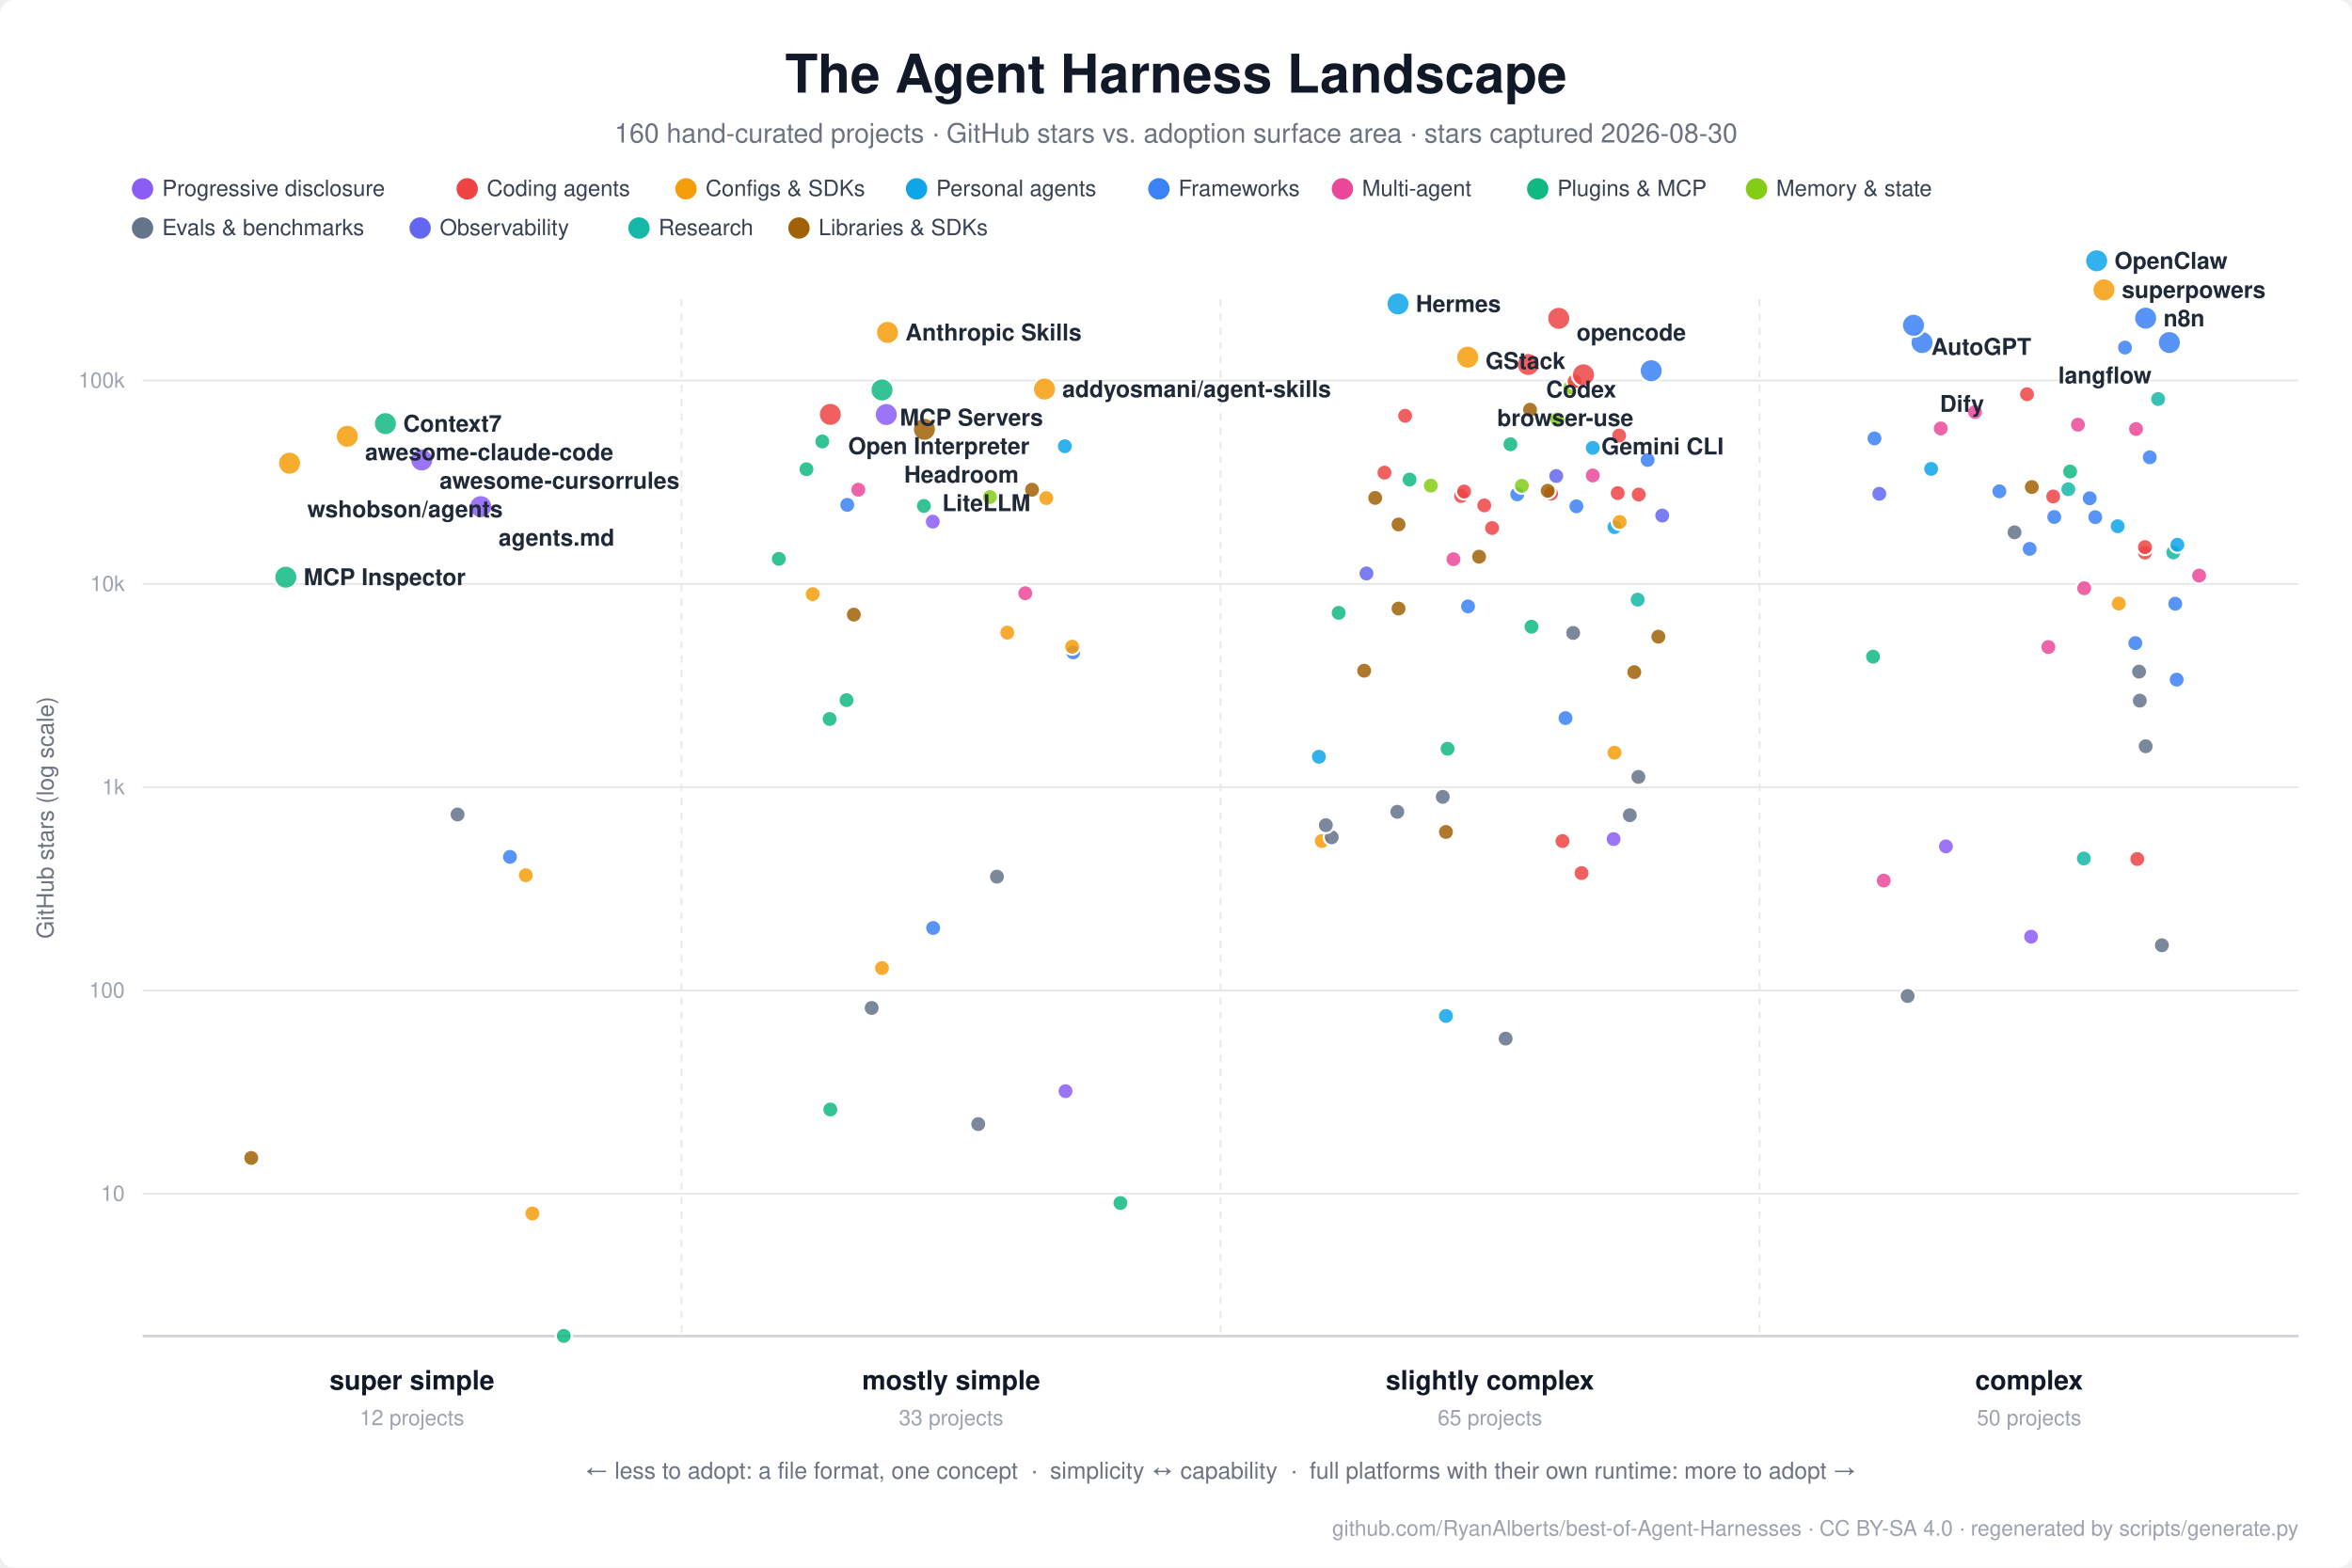
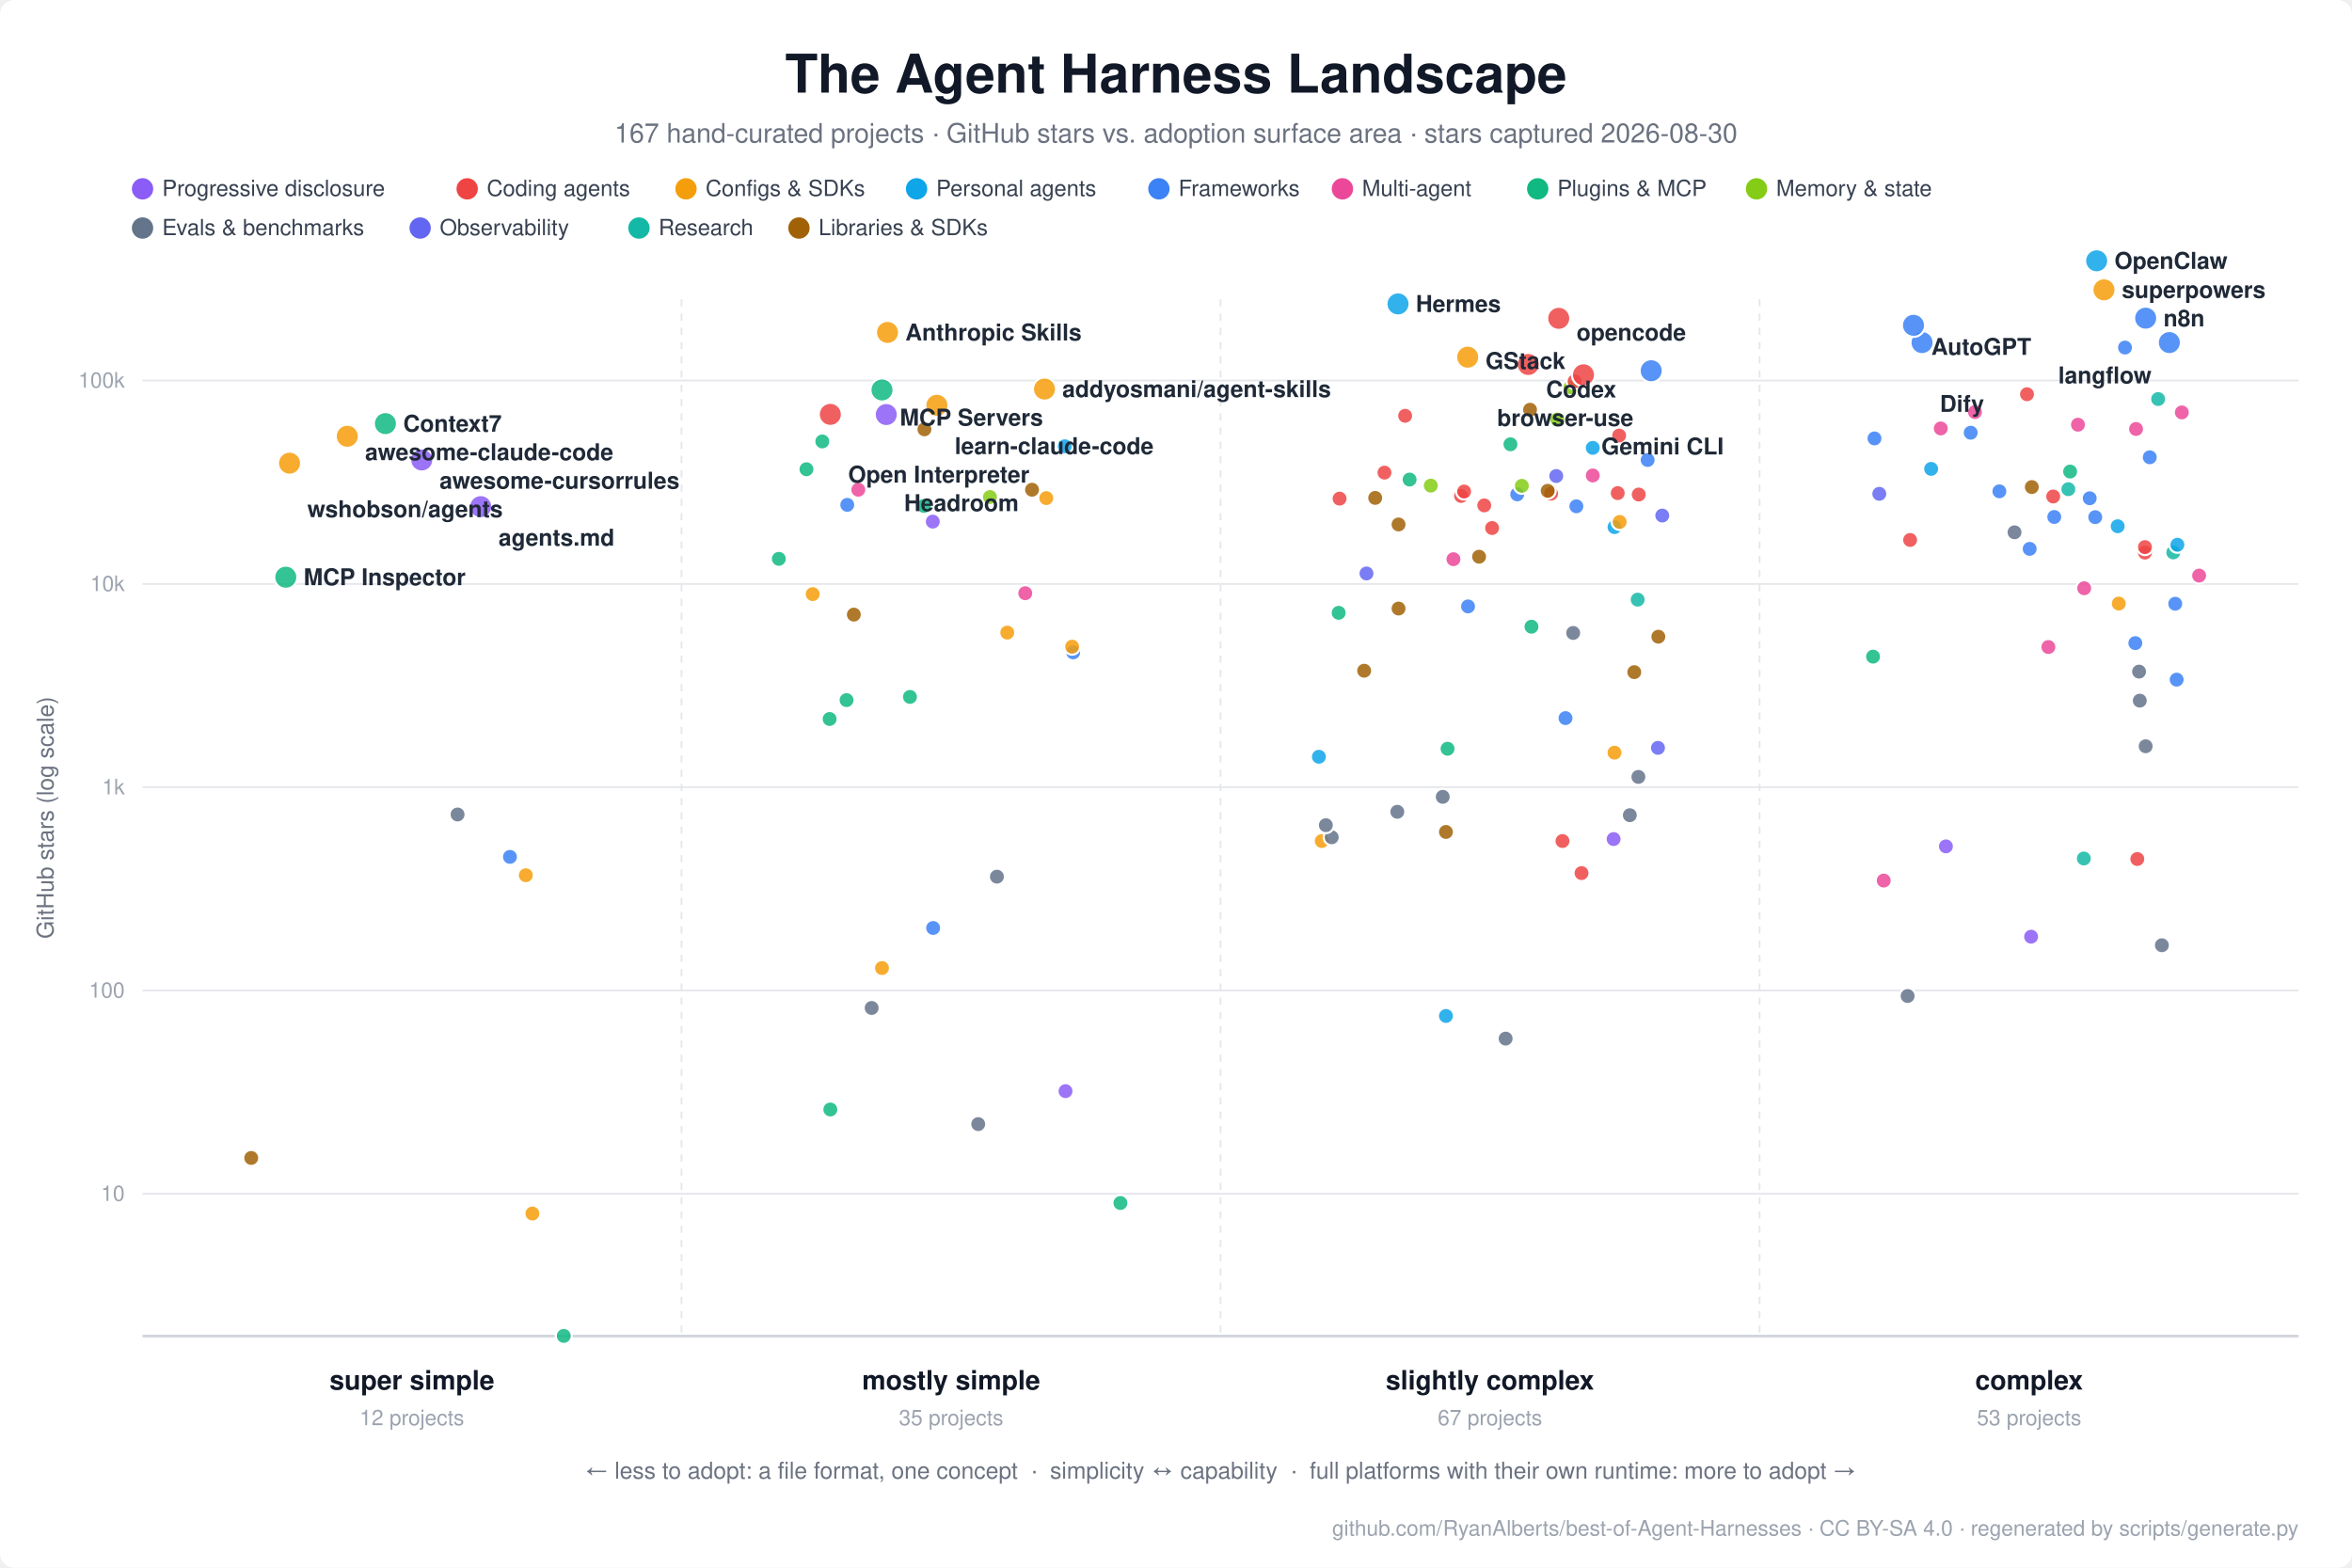
<svg xmlns="http://www.w3.org/2000/svg" viewBox="0 0 1320 880" font-family="-apple-system, 'Segoe UI', Helvetica, Arial, sans-serif">
  <rect width="1320" height="880" fill="#ffffff" rx="8" />
  <text x="660.0" y="52" text-anchor="middle" font-size="30" font-weight="700" fill="#111827">The Agent Harness Landscape</text>
-   <text x="660.0" y="80" text-anchor="middle" font-size="15" fill="#6b7280">160 hand-curated projects · GitHub stars vs. adoption surface area · stars captured 2026-08-30</text>
+   <text x="660.0" y="80" text-anchor="middle" font-size="15" fill="#6b7280">167 hand-curated projects · GitHub stars vs. adoption surface area · stars captured 2026-08-30</text>
  <circle cx="80" cy="106" r="6" fill="#8b5cf6" />
  <text x="91" y="110" font-size="12.5" fill="#374151">Progressive disclosure</text>
  <circle cx="262.2" cy="106" r="6" fill="#ef4444" />
  <text x="273.2" y="110" font-size="12.5" fill="#374151">Coding agents</text>
  <circle cx="385.0" cy="106" r="6" fill="#f59e0b" />
  <text x="396.0" y="110" font-size="12.5" fill="#374151">Configs &amp; SDKs</text>
  <circle cx="514.4" cy="106" r="6" fill="#0ea5e9" />
  <text x="525.4" y="110" font-size="12.5" fill="#374151">Personal agents</text>
  <circle cx="650.4" cy="106" r="6" fill="#3b82f6" />
  <text x="661.4" y="110" font-size="12.5" fill="#374151">Frameworks</text>
  <circle cx="753.4" cy="106" r="6" fill="#ec4899" />
  <text x="764.4" y="110" font-size="12.5" fill="#374151">Multi-agent</text>
  <circle cx="863.0" cy="106" r="6" fill="#10b981" />
  <text x="874.0" y="110" font-size="12.5" fill="#374151">Plugins &amp; MCP</text>
  <circle cx="985.8" cy="106" r="6" fill="#84cc16" />
  <text x="996.8" y="110" font-size="12.5" fill="#374151">Memory &amp; state</text>
  <circle cx="80" cy="128" r="6" fill="#64748b" />
  <text x="91" y="132" font-size="12.5" fill="#374151">Evals &amp; benchmarks</text>
  <circle cx="235.8" cy="128" r="6" fill="#6366f1" />
  <text x="246.8" y="132" font-size="12.5" fill="#374151">Observability</text>
  <circle cx="358.6" cy="128" r="6" fill="#14b8a6" />
  <text x="369.6" y="132" font-size="12.5" fill="#374151">Research</text>
  <circle cx="448.4" cy="128" r="6" fill="#a16207" />
  <text x="459.4" y="132" font-size="12.5" fill="#374151">Libraries &amp; SDKs</text>
  <line x1="80" y1="670.1" x2="1290" y2="670.1" stroke="#e5e7eb" stroke-width="1" />
  <text x="70" y="674.1" text-anchor="end" font-size="12" fill="#9ca3af">10</text>
  <line x1="80" y1="556.0" x2="1290" y2="556.0" stroke="#e5e7eb" stroke-width="1" />
  <text x="70" y="560.0" text-anchor="end" font-size="12" fill="#9ca3af">100</text>
  <line x1="80" y1="441.9" x2="1290" y2="441.9" stroke="#e5e7eb" stroke-width="1" />
  <text x="70" y="445.9" text-anchor="end" font-size="12" fill="#9ca3af">1k</text>
  <line x1="80" y1="327.8" x2="1290" y2="327.8" stroke="#e5e7eb" stroke-width="1" />
  <text x="70" y="331.8" text-anchor="end" font-size="12" fill="#9ca3af">10k</text>
  <line x1="80" y1="213.6" x2="1290" y2="213.6" stroke="#e5e7eb" stroke-width="1" />
  <text x="70" y="217.6" text-anchor="end" font-size="12" fill="#9ca3af">100k</text>
  <text x="30" y="459" font-size="13" fill="#6b7280" transform="rotate(-90 30 459)" text-anchor="middle">GitHub stars (log scale)</text>
  <text x="231.2" y="780" text-anchor="middle" font-size="15" font-weight="600" fill="#111827">super simple</text>
  <text x="231.2" y="800" text-anchor="middle" font-size="12" fill="#9ca3af">12 projects</text>
  <line x1="382.5" y1="168" x2="382.5" y2="750" stroke="#e5e7eb" stroke-width="1" stroke-dasharray="4 4" />
  <text x="533.8" y="780" text-anchor="middle" font-size="15" font-weight="600" fill="#111827">mostly simple</text>
-   <text x="533.8" y="800" text-anchor="middle" font-size="12" fill="#9ca3af">33 projects</text>
+   <text x="533.8" y="800" text-anchor="middle" font-size="12" fill="#9ca3af">35 projects</text>
  <line x1="685.0" y1="168" x2="685.0" y2="750" stroke="#e5e7eb" stroke-width="1" stroke-dasharray="4 4" />
  <text x="836.2" y="780" text-anchor="middle" font-size="15" font-weight="600" fill="#111827">slightly complex</text>
-   <text x="836.2" y="800" text-anchor="middle" font-size="12" fill="#9ca3af">65 projects</text>
+   <text x="836.2" y="800" text-anchor="middle" font-size="12" fill="#9ca3af">67 projects</text>
  <line x1="987.5" y1="168" x2="987.5" y2="750" stroke="#e5e7eb" stroke-width="1" stroke-dasharray="4 4" />
  <text x="1138.8" y="780" text-anchor="middle" font-size="15" font-weight="600" fill="#111827">complex</text>
-   <text x="1138.8" y="800" text-anchor="middle" font-size="12" fill="#9ca3af">50 projects</text>
+   <text x="1138.8" y="800" text-anchor="middle" font-size="12" fill="#9ca3af">53 projects</text>
  <line x1="80" y1="750" x2="1290" y2="750" stroke="#d1d5db" stroke-width="1.5" />
  <text x="685.0" y="830" text-anchor="middle" font-size="13" fill="#6b7280">←  less to adopt: a file format, one concept  ·  simplicity ↔ capability  ·  full platforms with their own runtime: more to adopt  →</text>
  <circle cx="316.4" cy="749.9" r="4.5" fill="#10b981" fill-opacity="0.85" stroke="#ffffff" stroke-width="1.2" />
  <circle cx="298.8" cy="681.2" r="4.5" fill="#f59e0b" fill-opacity="0.85" stroke="#ffffff" stroke-width="1.2" />
  <circle cx="628.8" cy="675.3" r="4.5" fill="#10b981" fill-opacity="0.85" stroke="#ffffff" stroke-width="1.2" />
  <circle cx="141.0" cy="650.0" r="4.5" fill="#a16207" fill-opacity="0.85" stroke="#ffffff" stroke-width="1.2" />
  <circle cx="549.0" cy="631.0" r="4.5" fill="#64748b" fill-opacity="0.85" stroke="#ffffff" stroke-width="1.2" />
  <circle cx="466.0" cy="622.8" r="4.5" fill="#10b981" fill-opacity="0.85" stroke="#ffffff" stroke-width="1.2" />
  <circle cx="598.0" cy="612.5" r="4.5" fill="#8b5cf6" fill-opacity="0.85" stroke="#ffffff" stroke-width="1.2" />
  <circle cx="845.0" cy="583.0" r="4.5" fill="#64748b" fill-opacity="0.85" stroke="#ffffff" stroke-width="1.2" />
  <circle cx="811.5" cy="570.3" r="4.5" fill="#0ea5e9" fill-opacity="0.85" stroke="#ffffff" stroke-width="1.2" />
  <circle cx="489.2" cy="565.8" r="4.5" fill="#64748b" fill-opacity="0.85" stroke="#ffffff" stroke-width="1.2" />
  <circle cx="1070.6" cy="559.1" r="4.5" fill="#64748b" fill-opacity="0.85" stroke="#ffffff" stroke-width="1.2" />
  <circle cx="495.0" cy="543.4" r="4.5" fill="#f59e0b" fill-opacity="0.85" stroke="#ffffff" stroke-width="1.2" />
  <circle cx="1213.3" cy="530.6" r="4.5" fill="#64748b" fill-opacity="0.85" stroke="#ffffff" stroke-width="1.2" />
  <circle cx="1139.9" cy="525.8" r="4.5" fill="#8b5cf6" fill-opacity="0.85" stroke="#ffffff" stroke-width="1.2" />
  <circle cx="523.7" cy="520.9" r="4.5" fill="#3b82f6" fill-opacity="0.85" stroke="#ffffff" stroke-width="1.2" />
  <circle cx="1057.2" cy="494.3" r="4.5" fill="#ec4899" fill-opacity="0.85" stroke="#ffffff" stroke-width="1.2" />
  <circle cx="559.5" cy="492.1" r="4.5" fill="#64748b" fill-opacity="0.85" stroke="#ffffff" stroke-width="1.2" />
  <circle cx="295.1" cy="491.3" r="4.5" fill="#f59e0b" fill-opacity="0.85" stroke="#ffffff" stroke-width="1.2" />
  <circle cx="887.6" cy="490.1" r="4.5" fill="#ef4444" fill-opacity="0.85" stroke="#ffffff" stroke-width="1.2" />
  <circle cx="1199.5" cy="482.2" r="4.5" fill="#ef4444" fill-opacity="0.85" stroke="#ffffff" stroke-width="1.2" />
  <circle cx="1169.5" cy="481.9" r="4.5" fill="#14b8a6" fill-opacity="0.85" stroke="#ffffff" stroke-width="1.2" />
  <circle cx="286.2" cy="481.0" r="4.5" fill="#3b82f6" fill-opacity="0.85" stroke="#ffffff" stroke-width="1.2" />
  <circle cx="1092.1" cy="475.1" r="4.5" fill="#8b5cf6" fill-opacity="0.85" stroke="#ffffff" stroke-width="1.2" />
  <circle cx="741.8" cy="472.1" r="4.5" fill="#f59e0b" fill-opacity="0.85" stroke="#ffffff" stroke-width="1.2" />
  <circle cx="876.9" cy="472.1" r="4.5" fill="#ef4444" fill-opacity="0.85" stroke="#ffffff" stroke-width="1.2" />
  <circle cx="905.6" cy="471.0" r="4.5" fill="#8b5cf6" fill-opacity="0.85" stroke="#ffffff" stroke-width="1.2" />
  <circle cx="747.4" cy="470.0" r="4.5" fill="#64748b" fill-opacity="0.85" stroke="#ffffff" stroke-width="1.2" />
  <circle cx="811.5" cy="467.0" r="4.5" fill="#a16207" fill-opacity="0.85" stroke="#ffffff" stroke-width="1.2" />
  <circle cx="744.1" cy="463.2" r="4.5" fill="#64748b" fill-opacity="0.85" stroke="#ffffff" stroke-width="1.2" />
  <circle cx="914.7" cy="457.6" r="4.5" fill="#64748b" fill-opacity="0.85" stroke="#ffffff" stroke-width="1.2" />
  <circle cx="256.8" cy="457.2" r="4.5" fill="#64748b" fill-opacity="0.85" stroke="#ffffff" stroke-width="1.2" />
  <circle cx="784.2" cy="455.7" r="4.5" fill="#64748b" fill-opacity="0.85" stroke="#ffffff" stroke-width="1.2" />
  <circle cx="809.7" cy="447.3" r="4.5" fill="#64748b" fill-opacity="0.85" stroke="#ffffff" stroke-width="1.2" />
  <circle cx="919.5" cy="436.1" r="4.5" fill="#64748b" fill-opacity="0.85" stroke="#ffffff" stroke-width="1.2" />
  <circle cx="740.2" cy="424.8" r="4.5" fill="#0ea5e9" fill-opacity="0.85" stroke="#ffffff" stroke-width="1.2" />
  <circle cx="906.1" cy="422.5" r="4.5" fill="#f59e0b" fill-opacity="0.85" stroke="#ffffff" stroke-width="1.2" />
  <circle cx="812.4" cy="420.3" r="4.5" fill="#10b981" fill-opacity="0.85" stroke="#ffffff" stroke-width="1.2" />
+   <circle cx="930.5" cy="419.8" r="4.5" fill="#6366f1" fill-opacity="0.85" stroke="#ffffff" stroke-width="1.2" />
  <circle cx="1204.2" cy="418.9" r="4.5" fill="#64748b" fill-opacity="0.85" stroke="#ffffff" stroke-width="1.2" />
  <circle cx="465.6" cy="403.6" r="4.5" fill="#10b981" fill-opacity="0.85" stroke="#ffffff" stroke-width="1.2" />
  <circle cx="878.6" cy="403.1" r="4.5" fill="#3b82f6" fill-opacity="0.85" stroke="#ffffff" stroke-width="1.2" />
  <circle cx="1200.9" cy="393.3" r="4.5" fill="#64748b" fill-opacity="0.85" stroke="#ffffff" stroke-width="1.2" />
  <circle cx="475.1" cy="393.0" r="4.5" fill="#10b981" fill-opacity="0.85" stroke="#ffffff" stroke-width="1.2" />
+   <circle cx="510.7" cy="391.2" r="4.5" fill="#10b981" fill-opacity="0.85" stroke="#ffffff" stroke-width="1.2" />
  <circle cx="1221.6" cy="381.5" r="4.5" fill="#3b82f6" fill-opacity="0.85" stroke="#ffffff" stroke-width="1.2" />
  <circle cx="917.2" cy="377.3" r="4.5" fill="#a16207" fill-opacity="0.85" stroke="#ffffff" stroke-width="1.2" />
  <circle cx="1200.5" cy="377.0" r="4.5" fill="#64748b" fill-opacity="0.85" stroke="#ffffff" stroke-width="1.2" />
  <circle cx="765.6" cy="376.5" r="4.5" fill="#a16207" fill-opacity="0.85" stroke="#ffffff" stroke-width="1.2" />
  <circle cx="1051.2" cy="368.6" r="4.5" fill="#10b981" fill-opacity="0.85" stroke="#ffffff" stroke-width="1.2" />
  <circle cx="602.3" cy="366.2" r="4.5" fill="#3b82f6" fill-opacity="0.85" stroke="#ffffff" stroke-width="1.2" />
  <circle cx="1149.6" cy="363.2" r="4.5" fill="#ec4899" fill-opacity="0.85" stroke="#ffffff" stroke-width="1.2" />
  <circle cx="601.7" cy="363.0" r="4.5" fill="#f59e0b" fill-opacity="0.85" stroke="#ffffff" stroke-width="1.2" />
  <circle cx="1198.4" cy="361.0" r="4.5" fill="#3b82f6" fill-opacity="0.85" stroke="#ffffff" stroke-width="1.2" />
  <circle cx="930.7" cy="357.4" r="4.5" fill="#a16207" fill-opacity="0.85" stroke="#ffffff" stroke-width="1.2" />
  <circle cx="882.9" cy="355.3" r="4.5" fill="#64748b" fill-opacity="0.85" stroke="#ffffff" stroke-width="1.2" />
  <circle cx="565.3" cy="355.1" r="4.5" fill="#f59e0b" fill-opacity="0.85" stroke="#ffffff" stroke-width="1.2" />
  <circle cx="859.5" cy="351.8" r="4.5" fill="#10b981" fill-opacity="0.85" stroke="#ffffff" stroke-width="1.2" />
  <circle cx="479.2" cy="345.0" r="4.5" fill="#a16207" fill-opacity="0.85" stroke="#ffffff" stroke-width="1.2" />
  <circle cx="751.3" cy="344.0" r="4.5" fill="#10b981" fill-opacity="0.85" stroke="#ffffff" stroke-width="1.2" />
  <circle cx="784.9" cy="341.6" r="4.5" fill="#a16207" fill-opacity="0.85" stroke="#ffffff" stroke-width="1.2" />
  <circle cx="823.9" cy="340.4" r="4.5" fill="#3b82f6" fill-opacity="0.85" stroke="#ffffff" stroke-width="1.2" />
  <circle cx="1220.8" cy="338.9" r="4.5" fill="#3b82f6" fill-opacity="0.85" stroke="#ffffff" stroke-width="1.2" />
  <circle cx="1189.1" cy="338.8" r="4.5" fill="#f59e0b" fill-opacity="0.85" stroke="#ffffff" stroke-width="1.2" />
  <circle cx="919.1" cy="336.6" r="4.5" fill="#14b8a6" fill-opacity="0.85" stroke="#ffffff" stroke-width="1.2" />
  <circle cx="456.1" cy="333.5" r="4.5" fill="#f59e0b" fill-opacity="0.85" stroke="#ffffff" stroke-width="1.2" />
  <circle cx="575.4" cy="333.0" r="4.5" fill="#ec4899" fill-opacity="0.85" stroke="#ffffff" stroke-width="1.2" />
  <circle cx="1169.7" cy="330.2" r="4.5" fill="#ec4899" fill-opacity="0.85" stroke="#ffffff" stroke-width="1.2" />
  <circle cx="160.4" cy="324.0" r="6.5" fill="#10b981" fill-opacity="0.85" stroke="#ffffff" stroke-width="1.2" />
  <circle cx="1234.2" cy="323.1" r="4.5" fill="#ec4899" fill-opacity="0.85" stroke="#ffffff" stroke-width="1.2" />
  <circle cx="766.9" cy="321.9" r="4.5" fill="#6366f1" fill-opacity="0.85" stroke="#ffffff" stroke-width="1.2" />
  <circle cx="815.7" cy="313.9" r="4.5" fill="#ec4899" fill-opacity="0.85" stroke="#ffffff" stroke-width="1.2" />
  <circle cx="437.1" cy="313.7" r="4.5" fill="#10b981" fill-opacity="0.85" stroke="#ffffff" stroke-width="1.2" />
  <circle cx="830.1" cy="312.5" r="4.5" fill="#a16207" fill-opacity="0.85" stroke="#ffffff" stroke-width="1.2" />
  <circle cx="1203.8" cy="310.2" r="4.5" fill="#ef4444" fill-opacity="0.85" stroke="#ffffff" stroke-width="1.2" />
  <circle cx="1219.7" cy="310.1" r="4.5" fill="#14b8a6" fill-opacity="0.85" stroke="#ffffff" stroke-width="1.2" />
  <circle cx="1139.1" cy="308.1" r="4.5" fill="#3b82f6" fill-opacity="0.85" stroke="#ffffff" stroke-width="1.2" />
  <circle cx="1203.8" cy="307.1" r="4.5" fill="#ef4444" fill-opacity="0.85" stroke="#ffffff" stroke-width="1.2" />
  <circle cx="1222.0" cy="305.8" r="4.5" fill="#0ea5e9" fill-opacity="0.85" stroke="#ffffff" stroke-width="1.2" />
+   <circle cx="1072.0" cy="303.1" r="4.5" fill="#ef4444" fill-opacity="0.85" stroke="#ffffff" stroke-width="1.2" />
  <circle cx="1130.6" cy="298.8" r="4.5" fill="#64748b" fill-opacity="0.85" stroke="#ffffff" stroke-width="1.2" />
  <circle cx="837.4" cy="296.4" r="4.5" fill="#ef4444" fill-opacity="0.85" stroke="#ffffff" stroke-width="1.2" />
  <circle cx="906.1" cy="295.9" r="4.5" fill="#0ea5e9" fill-opacity="0.85" stroke="#ffffff" stroke-width="1.2" />
  <circle cx="1188.5" cy="295.4" r="4.5" fill="#0ea5e9" fill-opacity="0.85" stroke="#ffffff" stroke-width="1.2" />
  <circle cx="784.9" cy="294.4" r="4.5" fill="#a16207" fill-opacity="0.85" stroke="#ffffff" stroke-width="1.2" />
  <circle cx="909.0" cy="293.0" r="4.5" fill="#f59e0b" fill-opacity="0.85" stroke="#ffffff" stroke-width="1.2" />
  <circle cx="523.5" cy="292.8" r="4.5" fill="#8b5cf6" fill-opacity="0.85" stroke="#ffffff" stroke-width="1.2" />
  <circle cx="1175.9" cy="290.3" r="4.5" fill="#3b82f6" fill-opacity="0.85" stroke="#ffffff" stroke-width="1.2" />
  <circle cx="1152.9" cy="290.2" r="4.5" fill="#3b82f6" fill-opacity="0.85" stroke="#ffffff" stroke-width="1.2" />
  <circle cx="932.9" cy="289.4" r="4.5" fill="#6366f1" fill-opacity="0.85" stroke="#ffffff" stroke-width="1.2" />
  <circle cx="269.8" cy="284.4" r="6.5" fill="#8b5cf6" fill-opacity="0.85" stroke="#ffffff" stroke-width="1.2" />
  <circle cx="884.7" cy="284.2" r="4.5" fill="#3b82f6" fill-opacity="0.85" stroke="#ffffff" stroke-width="1.2" />
  <circle cx="518.5" cy="284.0" r="4.5" fill="#10b981" fill-opacity="0.85" stroke="#ffffff" stroke-width="1.2" />
  <circle cx="833.0" cy="283.7" r="4.5" fill="#ef4444" fill-opacity="0.85" stroke="#ffffff" stroke-width="1.2" />
  <circle cx="475.5" cy="283.4" r="4.5" fill="#3b82f6" fill-opacity="0.85" stroke="#ffffff" stroke-width="1.2" />
+   <circle cx="751.8" cy="279.9" r="4.5" fill="#ef4444" fill-opacity="0.85" stroke="#ffffff" stroke-width="1.2" />
  <circle cx="1172.8" cy="279.7" r="4.5" fill="#3b82f6" fill-opacity="0.85" stroke="#ffffff" stroke-width="1.2" />
  <circle cx="587.2" cy="279.6" r="4.5" fill="#f59e0b" fill-opacity="0.85" stroke="#ffffff" stroke-width="1.2" />
  <circle cx="771.8" cy="279.5" r="4.5" fill="#a16207" fill-opacity="0.85" stroke="#ffffff" stroke-width="1.2" />
  <circle cx="555.6" cy="279.0" r="4.5" fill="#84cc16" fill-opacity="0.85" stroke="#ffffff" stroke-width="1.2" />
  <circle cx="1152.3" cy="278.7" r="4.5" fill="#ef4444" fill-opacity="0.85" stroke="#ffffff" stroke-width="1.2" />
  <circle cx="820.0" cy="278.4" r="4.5" fill="#ef4444" fill-opacity="0.85" stroke="#ffffff" stroke-width="1.2" />
  <circle cx="919.7" cy="277.6" r="4.5" fill="#ef4444" fill-opacity="0.85" stroke="#ffffff" stroke-width="1.2" />
  <circle cx="851.5" cy="277.5" r="4.5" fill="#3b82f6" fill-opacity="0.85" stroke="#ffffff" stroke-width="1.2" />
  <circle cx="1054.7" cy="277.2" r="4.5" fill="#6366f1" fill-opacity="0.85" stroke="#ffffff" stroke-width="1.2" />
  <circle cx="870.5" cy="277.1" r="4.5" fill="#ef4444" fill-opacity="0.85" stroke="#ffffff" stroke-width="1.2" />
  <circle cx="907.9" cy="276.8" r="4.5" fill="#ef4444" fill-opacity="0.85" stroke="#ffffff" stroke-width="1.2" />
  <circle cx="821.7" cy="275.9" r="4.5" fill="#ef4444" fill-opacity="0.85" stroke="#ffffff" stroke-width="1.2" />
  <circle cx="1122.1" cy="275.8" r="4.5" fill="#3b82f6" fill-opacity="0.85" stroke="#ffffff" stroke-width="1.2" />
  <circle cx="868.6" cy="275.5" r="4.5" fill="#a16207" fill-opacity="0.85" stroke="#ffffff" stroke-width="1.2" />
  <circle cx="579.2" cy="274.9" r="4.5" fill="#a16207" fill-opacity="0.85" stroke="#ffffff" stroke-width="1.2" />
  <circle cx="481.7" cy="274.9" r="4.5" fill="#ec4899" fill-opacity="0.85" stroke="#ffffff" stroke-width="1.2" />
  <circle cx="1160.8" cy="274.6" r="4.5" fill="#14b8a6" fill-opacity="0.85" stroke="#ffffff" stroke-width="1.2" />
  <circle cx="1140.3" cy="273.4" r="4.5" fill="#a16207" fill-opacity="0.85" stroke="#ffffff" stroke-width="1.2" />
  <circle cx="854.1" cy="272.7" r="4.5" fill="#84cc16" fill-opacity="0.85" stroke="#ffffff" stroke-width="1.2" />
  <circle cx="803.0" cy="272.6" r="4.5" fill="#84cc16" fill-opacity="0.85" stroke="#ffffff" stroke-width="1.2" />
  <circle cx="791.1" cy="269.2" r="4.5" fill="#10b981" fill-opacity="0.85" stroke="#ffffff" stroke-width="1.2" />
  <circle cx="873.4" cy="267.2" r="4.5" fill="#6366f1" fill-opacity="0.85" stroke="#ffffff" stroke-width="1.2" />
  <circle cx="893.9" cy="266.9" r="4.5" fill="#ec4899" fill-opacity="0.85" stroke="#ffffff" stroke-width="1.2" />
  <circle cx="777.0" cy="265.3" r="4.5" fill="#ef4444" fill-opacity="0.85" stroke="#ffffff" stroke-width="1.2" />
  <circle cx="1161.8" cy="264.7" r="4.5" fill="#10b981" fill-opacity="0.85" stroke="#ffffff" stroke-width="1.2" />
  <circle cx="452.6" cy="263.4" r="4.5" fill="#10b981" fill-opacity="0.85" stroke="#ffffff" stroke-width="1.2" />
  <circle cx="1083.8" cy="263.2" r="4.5" fill="#0ea5e9" fill-opacity="0.85" stroke="#ffffff" stroke-width="1.2" />
  <circle cx="162.5" cy="260.0" r="6.5" fill="#f59e0b" fill-opacity="0.85" stroke="#ffffff" stroke-width="1.2" />
  <circle cx="236.7" cy="258.2" r="6.5" fill="#8b5cf6" fill-opacity="0.85" stroke="#ffffff" stroke-width="1.2" />
  <circle cx="924.7" cy="258.2" r="4.5" fill="#3b82f6" fill-opacity="0.85" stroke="#ffffff" stroke-width="1.2" />
  <circle cx="1206.5" cy="256.7" r="4.5" fill="#3b82f6" fill-opacity="0.85" stroke="#ffffff" stroke-width="1.2" />
  <circle cx="893.9" cy="251.4" r="4.5" fill="#0ea5e9" fill-opacity="0.85" stroke="#ffffff" stroke-width="1.2" />
  <circle cx="597.6" cy="250.5" r="4.5" fill="#0ea5e9" fill-opacity="0.85" stroke="#ffffff" stroke-width="1.2" />
  <circle cx="847.7" cy="249.4" r="4.5" fill="#10b981" fill-opacity="0.85" stroke="#ffffff" stroke-width="1.2" />
  <circle cx="461.5" cy="247.8" r="4.5" fill="#10b981" fill-opacity="0.85" stroke="#ffffff" stroke-width="1.2" />
  <circle cx="1052.0" cy="246.1" r="4.5" fill="#3b82f6" fill-opacity="0.85" stroke="#ffffff" stroke-width="1.2" />
  <circle cx="194.9" cy="244.9" r="6.5" fill="#f59e0b" fill-opacity="0.85" stroke="#ffffff" stroke-width="1.2" />
  <circle cx="908.7" cy="244.5" r="4.5" fill="#ef4444" fill-opacity="0.85" stroke="#ffffff" stroke-width="1.2" />
-   <circle cx="518.8" cy="241.0" r="6.5" fill="#a16207" fill-opacity="0.85" stroke="#ffffff" stroke-width="1.2" />
+   <circle cx="1106.0" cy="242.9" r="4.5" fill="#3b82f6" fill-opacity="0.85" stroke="#ffffff" stroke-width="1.2" />
+   <circle cx="518.8" cy="241.0" r="4.5" fill="#a16207" fill-opacity="0.85" stroke="#ffffff" stroke-width="1.2" />
  <circle cx="1198.8" cy="240.8" r="4.5" fill="#ec4899" fill-opacity="0.85" stroke="#ffffff" stroke-width="1.2" />
  <circle cx="1089.2" cy="240.5" r="4.5" fill="#ec4899" fill-opacity="0.85" stroke="#ffffff" stroke-width="1.2" />
  <circle cx="1166.2" cy="238.4" r="4.5" fill="#ec4899" fill-opacity="0.85" stroke="#ffffff" stroke-width="1.2" />
  <circle cx="216.3" cy="237.8" r="6.5" fill="#10b981" fill-opacity="0.85" stroke="#ffffff" stroke-width="1.2" />
  <circle cx="874.0" cy="235.5" r="4.5" fill="#84cc16" fill-opacity="0.85" stroke="#ffffff" stroke-width="1.2" />
  <circle cx="788.6" cy="233.4" r="4.5" fill="#ef4444" fill-opacity="0.85" stroke="#ffffff" stroke-width="1.2" />
  <circle cx="497.4" cy="232.7" r="6.5" fill="#8b5cf6" fill-opacity="0.85" stroke="#ffffff" stroke-width="1.2" />
  <circle cx="466.0" cy="232.6" r="6.5" fill="#ef4444" fill-opacity="0.85" stroke="#ffffff" stroke-width="1.2" />
+   <circle cx="1224.5" cy="231.5" r="4.5" fill="#ec4899" fill-opacity="0.85" stroke="#ffffff" stroke-width="1.2" />
  <circle cx="1108.4" cy="231.3" r="4.5" fill="#ec4899" fill-opacity="0.85" stroke="#ffffff" stroke-width="1.2" />
  <circle cx="858.7" cy="230.0" r="4.5" fill="#a16207" fill-opacity="0.85" stroke="#ffffff" stroke-width="1.2" />
+   <circle cx="525.8" cy="227.5" r="6.5" fill="#f59e0b" fill-opacity="0.85" stroke="#ffffff" stroke-width="1.2" />
  <circle cx="1211.2" cy="224.0" r="4.5" fill="#14b8a6" fill-opacity="0.85" stroke="#ffffff" stroke-width="1.2" />
  <circle cx="1137.6" cy="221.3" r="4.5" fill="#ef4444" fill-opacity="0.85" stroke="#ffffff" stroke-width="1.2" />
  <circle cx="495.0" cy="218.9" r="6.5" fill="#10b981" fill-opacity="0.85" stroke="#ffffff" stroke-width="1.2" />
  <circle cx="586.2" cy="218.4" r="6.5" fill="#f59e0b" fill-opacity="0.85" stroke="#ffffff" stroke-width="1.2" />
  <circle cx="881.4" cy="217.4" r="4.5" fill="#84cc16" fill-opacity="0.85" stroke="#ffffff" stroke-width="1.2" />
  <circle cx="883.7" cy="214.0" r="4.5" fill="#ef4444" fill-opacity="0.85" stroke="#ffffff" stroke-width="1.2" />
  <circle cx="888.7" cy="210.4" r="6.5" fill="#ef4444" fill-opacity="0.85" stroke="#ffffff" stroke-width="1.2" />
  <circle cx="926.7" cy="208.1" r="6.5" fill="#3b82f6" fill-opacity="0.85" stroke="#ffffff" stroke-width="1.2" />
  <circle cx="857.7" cy="204.6" r="6.5" fill="#ef4444" fill-opacity="0.85" stroke="#ffffff" stroke-width="1.2" />
  <circle cx="823.7" cy="200.5" r="6.5" fill="#f59e0b" fill-opacity="0.85" stroke="#ffffff" stroke-width="1.2" />
  <circle cx="1192.6" cy="195.1" r="4.5" fill="#3b82f6" fill-opacity="0.85" stroke="#ffffff" stroke-width="1.2" />
  <circle cx="1078.7" cy="192.3" r="6.5" fill="#3b82f6" fill-opacity="0.85" stroke="#ffffff" stroke-width="1.2" />
  <circle cx="1217.5" cy="192.3" r="6.5" fill="#3b82f6" fill-opacity="0.85" stroke="#ffffff" stroke-width="1.2" />
  <circle cx="498.1" cy="186.6" r="6.5" fill="#f59e0b" fill-opacity="0.85" stroke="#ffffff" stroke-width="1.2" />
  <circle cx="1073.9" cy="182.6" r="6.5" fill="#3b82f6" fill-opacity="0.85" stroke="#ffffff" stroke-width="1.2" />
  <circle cx="874.8" cy="178.7" r="6.5" fill="#ef4444" fill-opacity="0.85" stroke="#ffffff" stroke-width="1.2" />
  <circle cx="1204.2" cy="178.6" r="6.5" fill="#3b82f6" fill-opacity="0.85" stroke="#ffffff" stroke-width="1.2" />
  <circle cx="784.6" cy="170.6" r="6.5" fill="#0ea5e9" fill-opacity="0.85" stroke="#ffffff" stroke-width="1.2" />
  <circle cx="1180.8" cy="162.7" r="6.5" fill="#f59e0b" fill-opacity="0.85" stroke="#ffffff" stroke-width="1.2" />
  <circle cx="1176.7" cy="146.4" r="6.5" fill="#0ea5e9" fill-opacity="0.85" stroke="#ffffff" stroke-width="1.2" />
  <text x="226.3" y="242.3" text-anchor="start" font-size="13" font-weight="600" fill="#1f2937">Context7</text>
  <text x="204.9" y="258.3" text-anchor="start" font-size="13" font-weight="600" fill="#1f2937">awesome-claude-code</text>
  <text x="246.7" y="274.3" text-anchor="start" font-size="13" font-weight="600" fill="#1f2937">awesome-cursorrules</text>
  <text x="172.5" y="290.3" text-anchor="start" font-size="13" font-weight="600" fill="#1f2937">wshobson/agents</text>
  <text x="279.8" y="306.3" text-anchor="start" font-size="13" font-weight="600" fill="#1f2937">agents.md</text>
  <text x="170.4" y="328.5" text-anchor="start" font-size="13" font-weight="600" fill="#1f2937">MCP Inspector</text>
  <text x="508.1" y="191.1" text-anchor="start" font-size="13" font-weight="600" fill="#1f2937">Anthropic Skills</text>
  <text x="596.2" y="222.9" text-anchor="start" font-size="13" font-weight="600" fill="#1f2937">addyosmani/agent-skills</text>
  <text x="505.0" y="238.9" text-anchor="start" font-size="13" font-weight="600" fill="#1f2937">MCP Servers</text>
-   <text x="476.0" y="254.9" text-anchor="start" font-size="13" font-weight="600" fill="#1f2937">Open Interpreter</text>
-   <text x="507.4" y="270.9" text-anchor="start" font-size="13" font-weight="600" fill="#1f2937">Headroom</text>
-   <text x="528.8" y="286.9" text-anchor="start" font-size="13" font-weight="600" fill="#1f2937">LiteLLM</text>
+   <text x="535.8" y="254.9" text-anchor="start" font-size="13" font-weight="600" fill="#1f2937">learn-claude-code</text>
+   <text x="476.0" y="270.9" text-anchor="start" font-size="13" font-weight="600" fill="#1f2937">Open Interpreter</text>
+   <text x="507.4" y="286.9" text-anchor="start" font-size="13" font-weight="600" fill="#1f2937">Headroom</text>
  <text x="794.6" y="175.1" text-anchor="start" font-size="13" font-weight="600" fill="#1f2937">Hermes</text>
  <text x="884.8" y="191.1" text-anchor="start" font-size="13" font-weight="600" fill="#1f2937">opencode</text>
  <text x="833.7" y="207.1" text-anchor="start" font-size="13" font-weight="600" fill="#1f2937">GStack</text>
  <text x="867.7" y="223.1" text-anchor="start" font-size="13" font-weight="600" fill="#1f2937">Codex</text>
  <text x="916.7" y="239.1" text-anchor="end" font-size="13" font-weight="600" fill="#1f2937">browser-use</text>
  <text x="898.7" y="255.1" text-anchor="start" font-size="13" font-weight="600" fill="#1f2937">Gemini CLI</text>
  <text x="1186.7" y="150.9" text-anchor="start" font-size="13" font-weight="600" fill="#1f2937">OpenClaw</text>
  <text x="1190.8" y="167.2" text-anchor="start" font-size="13" font-weight="600" fill="#1f2937">superpowers</text>
  <text x="1214.2" y="183.2" text-anchor="start" font-size="13" font-weight="600" fill="#1f2937">n8n</text>
  <text x="1083.9" y="199.2" text-anchor="start" font-size="13" font-weight="600" fill="#1f2937">AutoGPT</text>
  <text x="1207.5" y="215.2" text-anchor="end" font-size="13" font-weight="600" fill="#1f2937">langflow</text>
  <text x="1088.7" y="231.2" text-anchor="start" font-size="13" font-weight="600" fill="#1f2937">Dify</text>
  <text x="1290" y="862" text-anchor="end" font-size="12" fill="#9ca3af">github.com/RyanAlberts/best-of-Agent-Harnesses · CC BY-SA 4.0 · regenerated by scripts/generate.py</text>
</svg>
